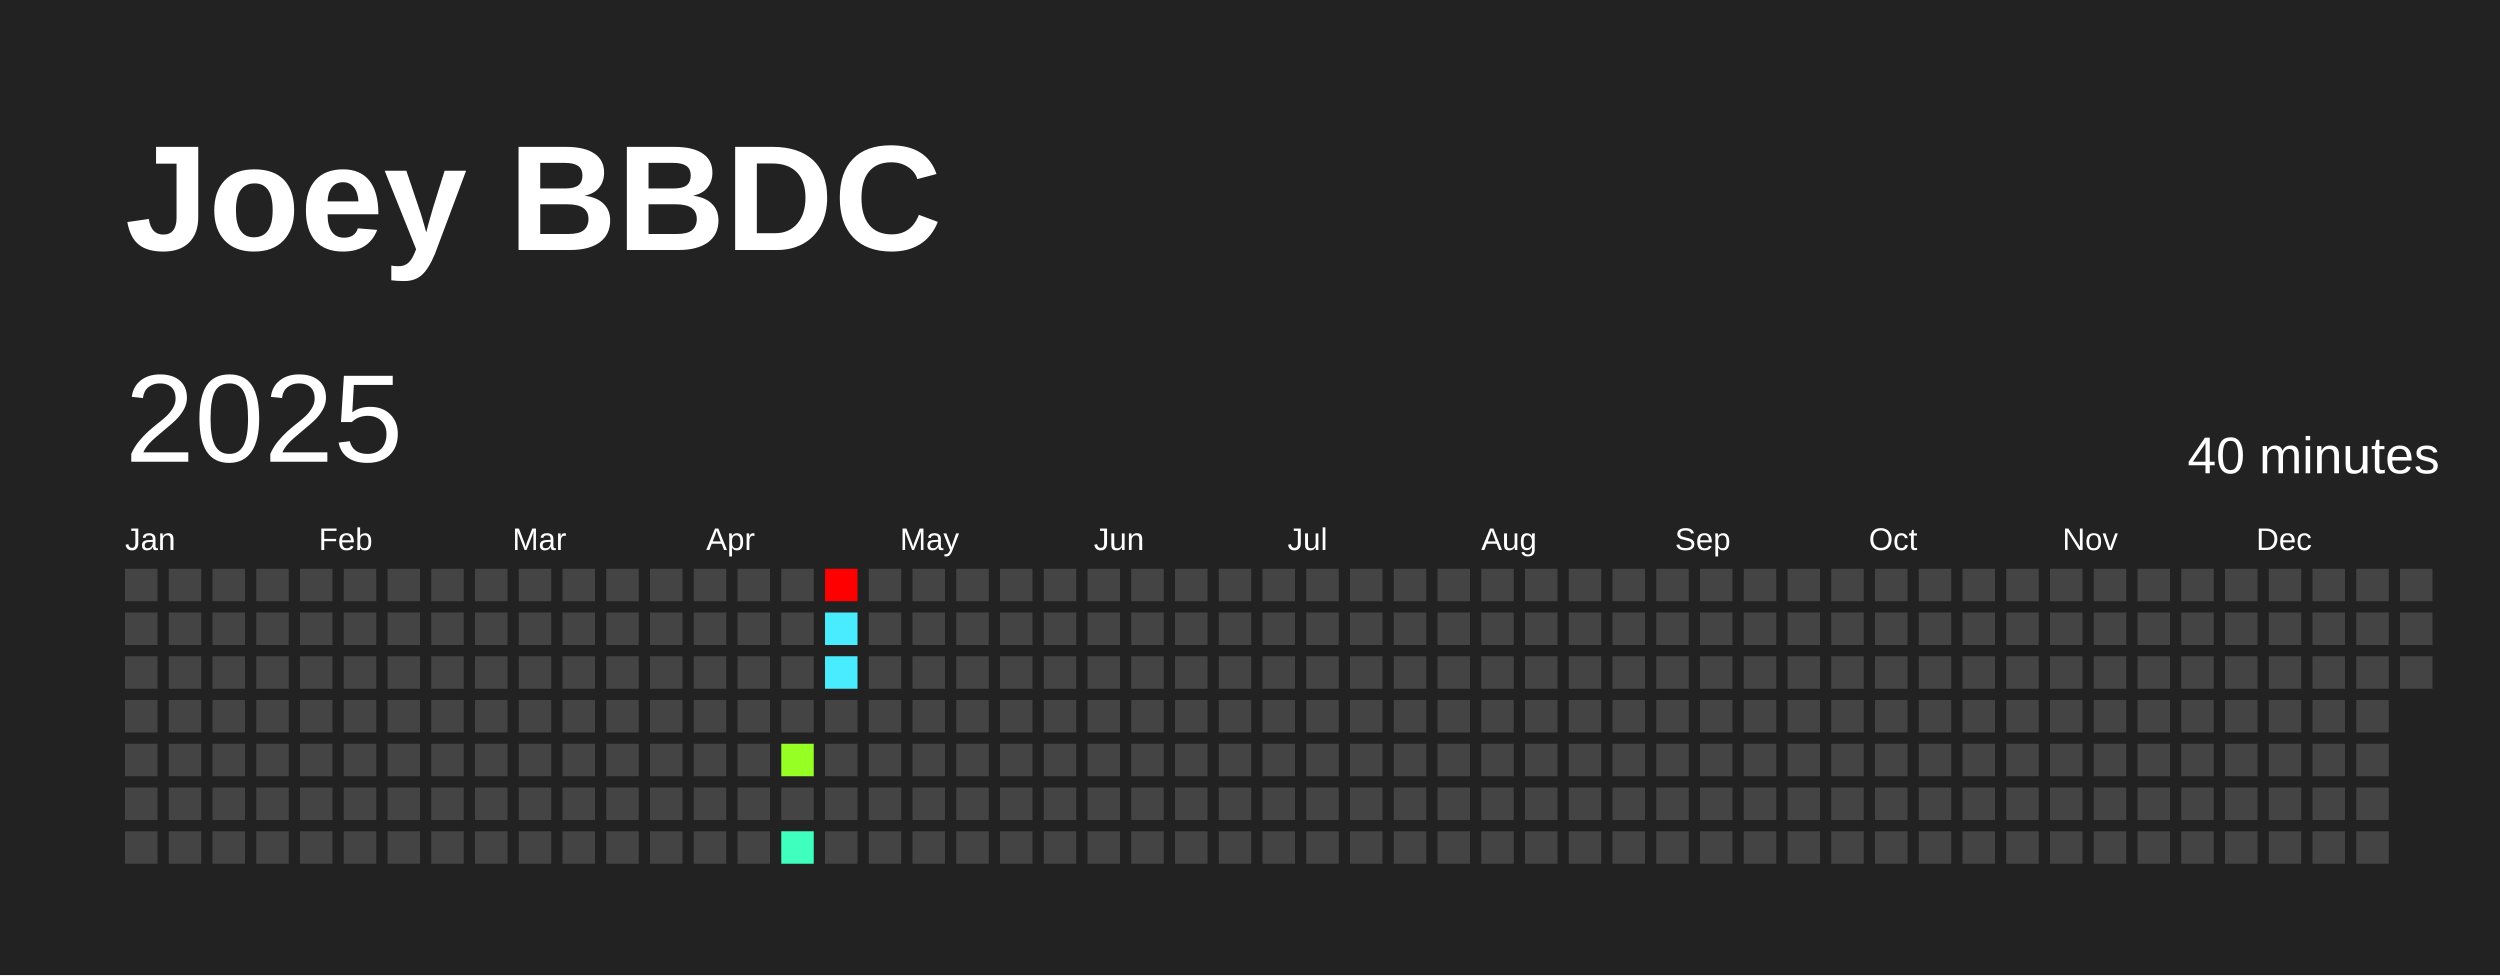
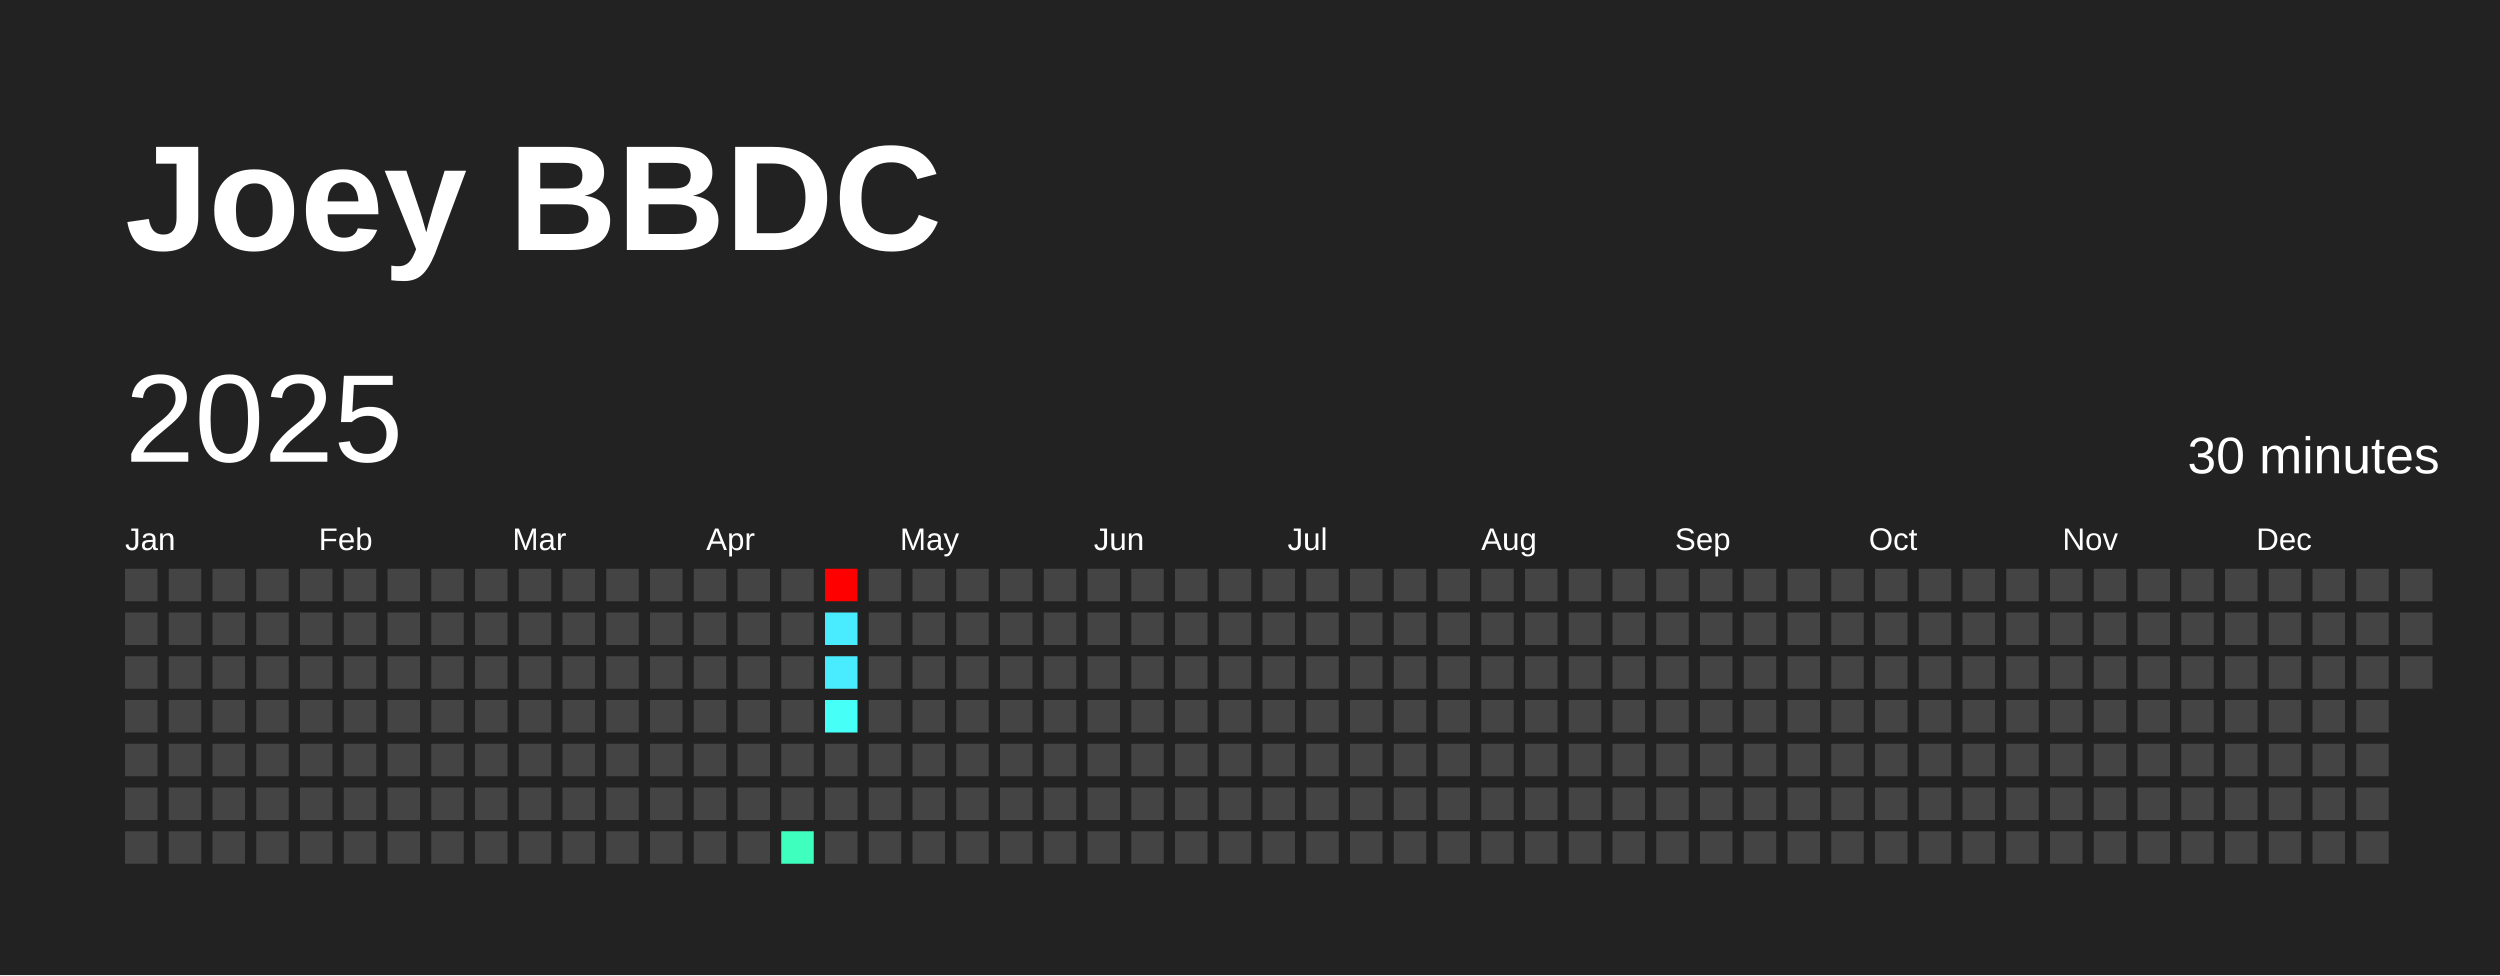
<svg xmlns="http://www.w3.org/2000/svg" baseProfile="full" height="78mm" version="1.1" viewBox="0,0,200,78" width="200mm">
  <defs />
  <rect fill="#222222" height="78" width="200" x="0" y="0" />
  <text fill="#FFFFFF" style="font-size:12px; font-family:Arial; font-weight:bold;" x="10" y="20">Joey BBDC</text>
  <text dominant-baseline="hanging" fill="#FFFFFF" style="font-size:10.0px; font-family:Arial;" x="10" y="30">2025</text>
-   <text dominant-baseline="hanging" fill="#FFFFFF" style="font-size:4.125px; font-family:Arial;" x="175" y="35">40 minutes</text>
+   <text dominant-baseline="hanging" fill="#FFFFFF" style="font-size:4.125px; font-family:Arial;" x="175" y="35">30 minutes</text>
  <text fill="#FFFFFF" style="font-size:2.5px; font-family:Arial" x="10.0" y="44">Jan</text>
  <text fill="#FFFFFF" style="font-size:2.5px; font-family:Arial" x="25.5" y="44">Feb</text>
  <text fill="#FFFFFF" style="font-size:2.5px; font-family:Arial" x="41.0" y="44">Mar</text>
  <text fill="#FFFFFF" style="font-size:2.5px; font-family:Arial" x="56.5" y="44">Apr</text>
  <text fill="#FFFFFF" style="font-size:2.5px; font-family:Arial" x="72.0" y="44">May</text>
  <text fill="#FFFFFF" style="font-size:2.5px; font-family:Arial" x="87.5" y="44">Jun</text>
  <text fill="#FFFFFF" style="font-size:2.5px; font-family:Arial" x="103.0" y="44">Jul</text>
  <text fill="#FFFFFF" style="font-size:2.5px; font-family:Arial" x="118.5" y="44">Aug</text>
  <text fill="#FFFFFF" style="font-size:2.5px; font-family:Arial" x="134.0" y="44">Sep</text>
  <text fill="#FFFFFF" style="font-size:2.5px; font-family:Arial" x="149.5" y="44">Oct</text>
  <text fill="#FFFFFF" style="font-size:2.5px; font-family:Arial" x="165.0" y="44">Nov</text>
  <text fill="#FFFFFF" style="font-size:2.5px; font-family:Arial" x="180.5" y="44">Dec</text>
  <rect fill="#444444" height="2.6" width="2.6" x="10.0" y="45.5" />
  <rect fill="#444444" height="2.6" width="2.6" x="10.0" y="49.0" />
  <rect fill="#444444" height="2.6" width="2.6" x="10.0" y="52.5" />
  <rect fill="#444444" height="2.6" width="2.6" x="10.0" y="56.0" />
  <rect fill="#444444" height="2.6" width="2.6" x="10.0" y="59.5" />
  <rect fill="#444444" height="2.6" width="2.6" x="10.0" y="63.0" />
  <rect fill="#444444" height="2.6" width="2.6" x="10.0" y="66.5" />
  <rect fill="#444444" height="2.6" width="2.6" x="13.5" y="45.5" />
  <rect fill="#444444" height="2.6" width="2.6" x="13.5" y="49.0" />
  <rect fill="#444444" height="2.6" width="2.6" x="13.5" y="52.5" />
  <rect fill="#444444" height="2.6" width="2.6" x="13.5" y="56.0" />
  <rect fill="#444444" height="2.6" width="2.6" x="13.5" y="59.5" />
  <rect fill="#444444" height="2.6" width="2.6" x="13.5" y="63.0" />
  <rect fill="#444444" height="2.6" width="2.6" x="13.5" y="66.5" />
  <rect fill="#444444" height="2.6" width="2.6" x="17.0" y="45.5" />
  <rect fill="#444444" height="2.6" width="2.6" x="17.0" y="49.0" />
  <rect fill="#444444" height="2.6" width="2.6" x="17.0" y="52.5" />
  <rect fill="#444444" height="2.6" width="2.6" x="17.0" y="56.0" />
  <rect fill="#444444" height="2.6" width="2.6" x="17.0" y="59.5" />
  <rect fill="#444444" height="2.6" width="2.6" x="17.0" y="63.0" />
  <rect fill="#444444" height="2.6" width="2.6" x="17.0" y="66.5" />
  <rect fill="#444444" height="2.6" width="2.6" x="20.5" y="45.5" />
  <rect fill="#444444" height="2.6" width="2.6" x="20.5" y="49.0" />
  <rect fill="#444444" height="2.6" width="2.6" x="20.5" y="52.5" />
  <rect fill="#444444" height="2.6" width="2.6" x="20.5" y="56.0" />
  <rect fill="#444444" height="2.6" width="2.6" x="20.5" y="59.5" />
  <rect fill="#444444" height="2.6" width="2.6" x="20.5" y="63.0" />
  <rect fill="#444444" height="2.6" width="2.6" x="20.5" y="66.5" />
  <rect fill="#444444" height="2.6" width="2.6" x="24.0" y="45.5" />
  <rect fill="#444444" height="2.6" width="2.6" x="24.0" y="49.0" />
  <rect fill="#444444" height="2.6" width="2.6" x="24.0" y="52.5" />
  <rect fill="#444444" height="2.6" width="2.6" x="24.0" y="56.0" />
  <rect fill="#444444" height="2.6" width="2.6" x="24.0" y="59.5" />
  <rect fill="#444444" height="2.6" width="2.6" x="24.0" y="63.0" />
  <rect fill="#444444" height="2.6" width="2.6" x="24.0" y="66.5" />
  <rect fill="#444444" height="2.6" width="2.6" x="27.5" y="45.5" />
  <rect fill="#444444" height="2.6" width="2.6" x="27.5" y="49.0" />
  <rect fill="#444444" height="2.6" width="2.6" x="27.5" y="52.5" />
  <rect fill="#444444" height="2.6" width="2.6" x="27.5" y="56.0" />
  <rect fill="#444444" height="2.6" width="2.6" x="27.5" y="59.5" />
  <rect fill="#444444" height="2.6" width="2.6" x="27.5" y="63.0" />
  <rect fill="#444444" height="2.6" width="2.6" x="27.5" y="66.5" />
  <rect fill="#444444" height="2.6" width="2.6" x="31.0" y="45.5" />
  <rect fill="#444444" height="2.6" width="2.6" x="31.0" y="49.0" />
  <rect fill="#444444" height="2.6" width="2.6" x="31.0" y="52.5" />
  <rect fill="#444444" height="2.6" width="2.6" x="31.0" y="56.0" />
  <rect fill="#444444" height="2.6" width="2.6" x="31.0" y="59.5" />
  <rect fill="#444444" height="2.6" width="2.6" x="31.0" y="63.0" />
  <rect fill="#444444" height="2.6" width="2.6" x="31.0" y="66.5" />
  <rect fill="#444444" height="2.6" width="2.6" x="34.5" y="45.5" />
  <rect fill="#444444" height="2.6" width="2.6" x="34.5" y="49.0" />
  <rect fill="#444444" height="2.6" width="2.6" x="34.5" y="52.5" />
  <rect fill="#444444" height="2.6" width="2.6" x="34.5" y="56.0" />
  <rect fill="#444444" height="2.6" width="2.6" x="34.5" y="59.5" />
  <rect fill="#444444" height="2.6" width="2.6" x="34.5" y="63.0" />
  <rect fill="#444444" height="2.6" width="2.6" x="34.5" y="66.5" />
  <rect fill="#444444" height="2.6" width="2.6" x="38.0" y="45.5" />
  <rect fill="#444444" height="2.6" width="2.6" x="38.0" y="49.0" />
  <rect fill="#444444" height="2.6" width="2.6" x="38.0" y="52.5" />
  <rect fill="#444444" height="2.6" width="2.6" x="38.0" y="56.0" />
  <rect fill="#444444" height="2.6" width="2.6" x="38.0" y="59.5" />
  <rect fill="#444444" height="2.6" width="2.6" x="38.0" y="63.0" />
  <rect fill="#444444" height="2.6" width="2.6" x="38.0" y="66.5" />
  <rect fill="#444444" height="2.6" width="2.6" x="41.5" y="45.5" />
  <rect fill="#444444" height="2.6" width="2.6" x="41.5" y="49.0" />
  <rect fill="#444444" height="2.6" width="2.6" x="41.5" y="52.5" />
  <rect fill="#444444" height="2.6" width="2.6" x="41.5" y="56.0" />
  <rect fill="#444444" height="2.6" width="2.6" x="41.5" y="59.5" />
  <rect fill="#444444" height="2.6" width="2.6" x="41.5" y="63.0" />
  <rect fill="#444444" height="2.6" width="2.6" x="41.5" y="66.5" />
  <rect fill="#444444" height="2.6" width="2.6" x="45.0" y="45.5" />
  <rect fill="#444444" height="2.6" width="2.6" x="45.0" y="49.0" />
  <rect fill="#444444" height="2.6" width="2.6" x="45.0" y="52.5" />
  <rect fill="#444444" height="2.6" width="2.6" x="45.0" y="56.0" />
  <rect fill="#444444" height="2.6" width="2.6" x="45.0" y="59.5" />
  <rect fill="#444444" height="2.6" width="2.6" x="45.0" y="63.0" />
  <rect fill="#444444" height="2.6" width="2.6" x="45.0" y="66.5" />
  <rect fill="#444444" height="2.6" width="2.6" x="48.5" y="45.5" />
  <rect fill="#444444" height="2.6" width="2.6" x="48.5" y="49.0" />
  <rect fill="#444444" height="2.6" width="2.6" x="48.5" y="52.5" />
  <rect fill="#444444" height="2.6" width="2.6" x="48.5" y="56.0" />
  <rect fill="#444444" height="2.6" width="2.6" x="48.5" y="59.5" />
  <rect fill="#444444" height="2.6" width="2.6" x="48.5" y="63.0" />
  <rect fill="#444444" height="2.6" width="2.6" x="48.5" y="66.5" />
  <rect fill="#444444" height="2.6" width="2.6" x="52.0" y="45.5" />
  <rect fill="#444444" height="2.6" width="2.6" x="52.0" y="49.0" />
  <rect fill="#444444" height="2.6" width="2.6" x="52.0" y="52.5" />
  <rect fill="#444444" height="2.6" width="2.6" x="52.0" y="56.0" />
  <rect fill="#444444" height="2.6" width="2.6" x="52.0" y="59.5" />
  <rect fill="#444444" height="2.6" width="2.6" x="52.0" y="63.0" />
  <rect fill="#444444" height="2.6" width="2.6" x="52.0" y="66.5" />
  <rect fill="#444444" height="2.6" width="2.6" x="55.5" y="45.5" />
  <rect fill="#444444" height="2.6" width="2.6" x="55.5" y="49.0" />
  <rect fill="#444444" height="2.6" width="2.6" x="55.5" y="52.5" />
  <rect fill="#444444" height="2.6" width="2.6" x="55.5" y="56.0" />
  <rect fill="#444444" height="2.6" width="2.6" x="55.5" y="59.5" />
  <rect fill="#444444" height="2.6" width="2.6" x="55.5" y="63.0" />
  <rect fill="#444444" height="2.6" width="2.6" x="55.5" y="66.5" />
  <rect fill="#444444" height="2.6" width="2.6" x="59.0" y="45.5" />
  <rect fill="#444444" height="2.6" width="2.6" x="59.0" y="49.0" />
  <rect fill="#444444" height="2.6" width="2.6" x="59.0" y="52.5" />
  <rect fill="#444444" height="2.6" width="2.6" x="59.0" y="56.0" />
  <rect fill="#444444" height="2.6" width="2.6" x="59.0" y="59.5" />
  <rect fill="#444444" height="2.6" width="2.6" x="59.0" y="63.0" />
  <rect fill="#444444" height="2.6" width="2.6" x="59.0" y="66.5" />
  <rect fill="#444444" height="2.6" width="2.6" x="62.5" y="45.5" />
  <rect fill="#444444" height="2.6" width="2.6" x="62.5" y="49.0" />
  <rect fill="#444444" height="2.6" width="2.6" x="62.5" y="52.5" />
  <rect fill="#444444" height="2.6" width="2.6" x="62.5" y="56.0" />
-   <rect fill="#96ff23" height="2.6" width="2.6" x="62.5" y="59.5" />
+   <rect fill="#444444" height="2.6" width="2.6" x="62.5" y="59.5" />
  <rect fill="#444444" height="2.6" width="2.6" x="62.5" y="63.0" />
  <rect fill="#3fffbe" height="2.6" width="2.6" x="62.5" y="66.5" />
  <rect fill="red" height="2.6" width="2.6" x="66.0" y="45.5" />
  <rect fill="#49ecff" height="2.6" width="2.6" x="66.0" y="49.0" />
  <rect fill="#49ecff" height="2.6" width="2.6" x="66.0" y="52.5" />
-   <rect fill="#444444" height="2.6" width="2.6" x="66.0" y="56.0" />
+   <rect fill="#46fff7" height="2.6" width="2.6" x="66.0" y="56.0" />
  <rect fill="#444444" height="2.6" width="2.6" x="66.0" y="59.5" />
  <rect fill="#444444" height="2.6" width="2.6" x="66.0" y="63.0" />
  <rect fill="#444444" height="2.6" width="2.6" x="66.0" y="66.5" />
  <rect fill="#444444" height="2.6" width="2.6" x="69.5" y="45.5" />
  <rect fill="#444444" height="2.6" width="2.6" x="69.5" y="49.0" />
  <rect fill="#444444" height="2.6" width="2.6" x="69.5" y="52.5" />
  <rect fill="#444444" height="2.6" width="2.6" x="69.5" y="56.0" />
  <rect fill="#444444" height="2.6" width="2.6" x="69.5" y="59.5" />
  <rect fill="#444444" height="2.6" width="2.6" x="69.5" y="63.0" />
  <rect fill="#444444" height="2.6" width="2.6" x="69.5" y="66.5" />
  <rect fill="#444444" height="2.6" width="2.6" x="73.0" y="45.5" />
  <rect fill="#444444" height="2.6" width="2.6" x="73.0" y="49.0" />
  <rect fill="#444444" height="2.6" width="2.6" x="73.0" y="52.5" />
  <rect fill="#444444" height="2.6" width="2.6" x="73.0" y="56.0" />
  <rect fill="#444444" height="2.6" width="2.6" x="73.0" y="59.5" />
  <rect fill="#444444" height="2.6" width="2.6" x="73.0" y="63.0" />
  <rect fill="#444444" height="2.6" width="2.6" x="73.0" y="66.5" />
  <rect fill="#444444" height="2.6" width="2.6" x="76.5" y="45.5" />
  <rect fill="#444444" height="2.6" width="2.6" x="76.5" y="49.0" />
  <rect fill="#444444" height="2.6" width="2.6" x="76.5" y="52.5" />
  <rect fill="#444444" height="2.6" width="2.6" x="76.5" y="56.0" />
  <rect fill="#444444" height="2.6" width="2.6" x="76.5" y="59.5" />
  <rect fill="#444444" height="2.6" width="2.6" x="76.5" y="63.0" />
  <rect fill="#444444" height="2.6" width="2.6" x="76.5" y="66.5" />
  <rect fill="#444444" height="2.6" width="2.6" x="80.0" y="45.5" />
  <rect fill="#444444" height="2.6" width="2.6" x="80.0" y="49.0" />
  <rect fill="#444444" height="2.6" width="2.6" x="80.0" y="52.5" />
  <rect fill="#444444" height="2.6" width="2.6" x="80.0" y="56.0" />
  <rect fill="#444444" height="2.6" width="2.6" x="80.0" y="59.5" />
  <rect fill="#444444" height="2.6" width="2.6" x="80.0" y="63.0" />
  <rect fill="#444444" height="2.6" width="2.6" x="80.0" y="66.5" />
  <rect fill="#444444" height="2.6" width="2.6" x="83.5" y="45.5" />
  <rect fill="#444444" height="2.6" width="2.6" x="83.5" y="49.0" />
  <rect fill="#444444" height="2.6" width="2.6" x="83.5" y="52.5" />
  <rect fill="#444444" height="2.6" width="2.6" x="83.5" y="56.0" />
  <rect fill="#444444" height="2.6" width="2.6" x="83.5" y="59.5" />
  <rect fill="#444444" height="2.6" width="2.6" x="83.5" y="63.0" />
  <rect fill="#444444" height="2.6" width="2.6" x="83.5" y="66.5" />
  <rect fill="#444444" height="2.6" width="2.6" x="87.0" y="45.5" />
  <rect fill="#444444" height="2.6" width="2.6" x="87.0" y="49.0" />
  <rect fill="#444444" height="2.6" width="2.6" x="87.0" y="52.5" />
  <rect fill="#444444" height="2.6" width="2.6" x="87.0" y="56.0" />
  <rect fill="#444444" height="2.6" width="2.6" x="87.0" y="59.5" />
  <rect fill="#444444" height="2.6" width="2.6" x="87.0" y="63.0" />
  <rect fill="#444444" height="2.6" width="2.6" x="87.0" y="66.5" />
  <rect fill="#444444" height="2.6" width="2.6" x="90.5" y="45.5" />
  <rect fill="#444444" height="2.6" width="2.6" x="90.5" y="49.0" />
  <rect fill="#444444" height="2.6" width="2.6" x="90.5" y="52.5" />
  <rect fill="#444444" height="2.6" width="2.6" x="90.5" y="56.0" />
  <rect fill="#444444" height="2.6" width="2.6" x="90.5" y="59.5" />
  <rect fill="#444444" height="2.6" width="2.6" x="90.5" y="63.0" />
  <rect fill="#444444" height="2.6" width="2.6" x="90.5" y="66.5" />
  <rect fill="#444444" height="2.6" width="2.6" x="94.0" y="45.5" />
  <rect fill="#444444" height="2.6" width="2.6" x="94.0" y="49.0" />
  <rect fill="#444444" height="2.6" width="2.6" x="94.0" y="52.5" />
  <rect fill="#444444" height="2.6" width="2.6" x="94.0" y="56.0" />
  <rect fill="#444444" height="2.6" width="2.6" x="94.0" y="59.5" />
  <rect fill="#444444" height="2.6" width="2.6" x="94.0" y="63.0" />
  <rect fill="#444444" height="2.6" width="2.6" x="94.0" y="66.5" />
  <rect fill="#444444" height="2.6" width="2.6" x="97.5" y="45.5" />
  <rect fill="#444444" height="2.6" width="2.6" x="97.5" y="49.0" />
  <rect fill="#444444" height="2.6" width="2.6" x="97.5" y="52.5" />
  <rect fill="#444444" height="2.6" width="2.6" x="97.5" y="56.0" />
  <rect fill="#444444" height="2.6" width="2.6" x="97.5" y="59.5" />
  <rect fill="#444444" height="2.6" width="2.6" x="97.5" y="63.0" />
  <rect fill="#444444" height="2.6" width="2.6" x="97.5" y="66.5" />
  <rect fill="#444444" height="2.6" width="2.6" x="101.0" y="45.5" />
  <rect fill="#444444" height="2.6" width="2.6" x="101.0" y="49.0" />
  <rect fill="#444444" height="2.6" width="2.6" x="101.0" y="52.5" />
  <rect fill="#444444" height="2.6" width="2.6" x="101.0" y="56.0" />
  <rect fill="#444444" height="2.6" width="2.6" x="101.0" y="59.5" />
  <rect fill="#444444" height="2.6" width="2.6" x="101.0" y="63.0" />
  <rect fill="#444444" height="2.6" width="2.6" x="101.0" y="66.5" />
  <rect fill="#444444" height="2.6" width="2.6" x="104.5" y="45.5" />
  <rect fill="#444444" height="2.6" width="2.6" x="104.5" y="49.0" />
  <rect fill="#444444" height="2.6" width="2.6" x="104.5" y="52.5" />
  <rect fill="#444444" height="2.6" width="2.6" x="104.5" y="56.0" />
  <rect fill="#444444" height="2.6" width="2.6" x="104.5" y="59.5" />
  <rect fill="#444444" height="2.6" width="2.6" x="104.5" y="63.0" />
  <rect fill="#444444" height="2.6" width="2.6" x="104.5" y="66.5" />
  <rect fill="#444444" height="2.6" width="2.6" x="108.0" y="45.5" />
  <rect fill="#444444" height="2.6" width="2.6" x="108.0" y="49.0" />
  <rect fill="#444444" height="2.6" width="2.6" x="108.0" y="52.5" />
  <rect fill="#444444" height="2.6" width="2.6" x="108.0" y="56.0" />
  <rect fill="#444444" height="2.6" width="2.6" x="108.0" y="59.5" />
  <rect fill="#444444" height="2.6" width="2.6" x="108.0" y="63.0" />
  <rect fill="#444444" height="2.6" width="2.6" x="108.0" y="66.5" />
  <rect fill="#444444" height="2.6" width="2.6" x="111.5" y="45.5" />
  <rect fill="#444444" height="2.6" width="2.6" x="111.5" y="49.0" />
  <rect fill="#444444" height="2.6" width="2.6" x="111.5" y="52.5" />
  <rect fill="#444444" height="2.6" width="2.6" x="111.5" y="56.0" />
  <rect fill="#444444" height="2.6" width="2.6" x="111.5" y="59.5" />
  <rect fill="#444444" height="2.6" width="2.6" x="111.5" y="63.0" />
  <rect fill="#444444" height="2.6" width="2.6" x="111.5" y="66.5" />
  <rect fill="#444444" height="2.6" width="2.6" x="115.0" y="45.5" />
  <rect fill="#444444" height="2.6" width="2.6" x="115.0" y="49.0" />
  <rect fill="#444444" height="2.6" width="2.6" x="115.0" y="52.5" />
  <rect fill="#444444" height="2.6" width="2.6" x="115.0" y="56.0" />
  <rect fill="#444444" height="2.6" width="2.6" x="115.0" y="59.5" />
  <rect fill="#444444" height="2.6" width="2.6" x="115.0" y="63.0" />
  <rect fill="#444444" height="2.6" width="2.6" x="115.0" y="66.5" />
  <rect fill="#444444" height="2.6" width="2.6" x="118.5" y="45.5" />
  <rect fill="#444444" height="2.6" width="2.6" x="118.5" y="49.0" />
  <rect fill="#444444" height="2.6" width="2.6" x="118.5" y="52.5" />
  <rect fill="#444444" height="2.6" width="2.6" x="118.5" y="56.0" />
  <rect fill="#444444" height="2.6" width="2.6" x="118.5" y="59.5" />
  <rect fill="#444444" height="2.6" width="2.6" x="118.5" y="63.0" />
  <rect fill="#444444" height="2.6" width="2.6" x="118.5" y="66.5" />
  <rect fill="#444444" height="2.6" width="2.6" x="122.0" y="45.5" />
  <rect fill="#444444" height="2.6" width="2.6" x="122.0" y="49.0" />
  <rect fill="#444444" height="2.6" width="2.6" x="122.0" y="52.5" />
  <rect fill="#444444" height="2.6" width="2.6" x="122.0" y="56.0" />
  <rect fill="#444444" height="2.6" width="2.6" x="122.0" y="59.5" />
  <rect fill="#444444" height="2.6" width="2.6" x="122.0" y="63.0" />
  <rect fill="#444444" height="2.6" width="2.6" x="122.0" y="66.5" />
  <rect fill="#444444" height="2.6" width="2.6" x="125.5" y="45.5" />
  <rect fill="#444444" height="2.6" width="2.6" x="125.5" y="49.0" />
  <rect fill="#444444" height="2.6" width="2.6" x="125.5" y="52.5" />
  <rect fill="#444444" height="2.6" width="2.6" x="125.5" y="56.0" />
  <rect fill="#444444" height="2.6" width="2.6" x="125.5" y="59.5" />
  <rect fill="#444444" height="2.6" width="2.6" x="125.5" y="63.0" />
  <rect fill="#444444" height="2.6" width="2.6" x="125.5" y="66.5" />
  <rect fill="#444444" height="2.6" width="2.6" x="129.0" y="45.5" />
  <rect fill="#444444" height="2.6" width="2.6" x="129.0" y="49.0" />
  <rect fill="#444444" height="2.6" width="2.6" x="129.0" y="52.5" />
  <rect fill="#444444" height="2.6" width="2.6" x="129.0" y="56.0" />
  <rect fill="#444444" height="2.6" width="2.6" x="129.0" y="59.5" />
  <rect fill="#444444" height="2.6" width="2.6" x="129.0" y="63.0" />
  <rect fill="#444444" height="2.6" width="2.6" x="129.0" y="66.5" />
  <rect fill="#444444" height="2.6" width="2.6" x="132.5" y="45.5" />
  <rect fill="#444444" height="2.6" width="2.6" x="132.5" y="49.0" />
  <rect fill="#444444" height="2.6" width="2.6" x="132.5" y="52.5" />
  <rect fill="#444444" height="2.6" width="2.6" x="132.5" y="56.0" />
  <rect fill="#444444" height="2.6" width="2.6" x="132.5" y="59.5" />
  <rect fill="#444444" height="2.6" width="2.6" x="132.5" y="63.0" />
  <rect fill="#444444" height="2.6" width="2.6" x="132.5" y="66.5" />
  <rect fill="#444444" height="2.6" width="2.6" x="136.0" y="45.5" />
  <rect fill="#444444" height="2.6" width="2.6" x="136.0" y="49.0" />
  <rect fill="#444444" height="2.6" width="2.6" x="136.0" y="52.5" />
  <rect fill="#444444" height="2.6" width="2.6" x="136.0" y="56.0" />
  <rect fill="#444444" height="2.6" width="2.6" x="136.0" y="59.5" />
  <rect fill="#444444" height="2.6" width="2.6" x="136.0" y="63.0" />
  <rect fill="#444444" height="2.6" width="2.6" x="136.0" y="66.5" />
  <rect fill="#444444" height="2.6" width="2.6" x="139.5" y="45.5" />
  <rect fill="#444444" height="2.6" width="2.6" x="139.5" y="49.0" />
  <rect fill="#444444" height="2.6" width="2.6" x="139.5" y="52.5" />
  <rect fill="#444444" height="2.6" width="2.6" x="139.5" y="56.0" />
  <rect fill="#444444" height="2.6" width="2.6" x="139.5" y="59.5" />
  <rect fill="#444444" height="2.6" width="2.6" x="139.5" y="63.0" />
  <rect fill="#444444" height="2.6" width="2.6" x="139.5" y="66.5" />
  <rect fill="#444444" height="2.6" width="2.6" x="143.0" y="45.5" />
  <rect fill="#444444" height="2.6" width="2.6" x="143.0" y="49.0" />
  <rect fill="#444444" height="2.6" width="2.6" x="143.0" y="52.5" />
  <rect fill="#444444" height="2.6" width="2.6" x="143.0" y="56.0" />
  <rect fill="#444444" height="2.6" width="2.6" x="143.0" y="59.5" />
  <rect fill="#444444" height="2.6" width="2.6" x="143.0" y="63.0" />
  <rect fill="#444444" height="2.6" width="2.6" x="143.0" y="66.5" />
  <rect fill="#444444" height="2.6" width="2.6" x="146.5" y="45.5" />
  <rect fill="#444444" height="2.6" width="2.6" x="146.5" y="49.0" />
  <rect fill="#444444" height="2.6" width="2.6" x="146.5" y="52.5" />
  <rect fill="#444444" height="2.6" width="2.6" x="146.5" y="56.0" />
  <rect fill="#444444" height="2.6" width="2.6" x="146.5" y="59.5" />
  <rect fill="#444444" height="2.6" width="2.6" x="146.5" y="63.0" />
  <rect fill="#444444" height="2.6" width="2.6" x="146.5" y="66.5" />
  <rect fill="#444444" height="2.6" width="2.6" x="150.0" y="45.5" />
  <rect fill="#444444" height="2.6" width="2.6" x="150.0" y="49.0" />
  <rect fill="#444444" height="2.6" width="2.6" x="150.0" y="52.5" />
  <rect fill="#444444" height="2.6" width="2.6" x="150.0" y="56.0" />
  <rect fill="#444444" height="2.6" width="2.6" x="150.0" y="59.5" />
  <rect fill="#444444" height="2.6" width="2.6" x="150.0" y="63.0" />
  <rect fill="#444444" height="2.6" width="2.6" x="150.0" y="66.5" />
  <rect fill="#444444" height="2.6" width="2.6" x="153.5" y="45.5" />
  <rect fill="#444444" height="2.6" width="2.6" x="153.5" y="49.0" />
  <rect fill="#444444" height="2.6" width="2.6" x="153.5" y="52.5" />
  <rect fill="#444444" height="2.6" width="2.6" x="153.5" y="56.0" />
  <rect fill="#444444" height="2.6" width="2.6" x="153.5" y="59.5" />
  <rect fill="#444444" height="2.6" width="2.6" x="153.5" y="63.0" />
  <rect fill="#444444" height="2.6" width="2.6" x="153.5" y="66.5" />
  <rect fill="#444444" height="2.6" width="2.6" x="157.0" y="45.5" />
  <rect fill="#444444" height="2.6" width="2.6" x="157.0" y="49.0" />
  <rect fill="#444444" height="2.6" width="2.6" x="157.0" y="52.5" />
  <rect fill="#444444" height="2.6" width="2.6" x="157.0" y="56.0" />
  <rect fill="#444444" height="2.6" width="2.6" x="157.0" y="59.5" />
  <rect fill="#444444" height="2.6" width="2.6" x="157.0" y="63.0" />
  <rect fill="#444444" height="2.6" width="2.6" x="157.0" y="66.5" />
  <rect fill="#444444" height="2.6" width="2.6" x="160.5" y="45.5" />
  <rect fill="#444444" height="2.6" width="2.6" x="160.5" y="49.0" />
  <rect fill="#444444" height="2.6" width="2.6" x="160.5" y="52.5" />
  <rect fill="#444444" height="2.6" width="2.6" x="160.5" y="56.0" />
  <rect fill="#444444" height="2.6" width="2.6" x="160.5" y="59.5" />
  <rect fill="#444444" height="2.6" width="2.6" x="160.5" y="63.0" />
  <rect fill="#444444" height="2.6" width="2.6" x="160.5" y="66.5" />
  <rect fill="#444444" height="2.6" width="2.6" x="164.0" y="45.5" />
  <rect fill="#444444" height="2.6" width="2.6" x="164.0" y="49.0" />
  <rect fill="#444444" height="2.6" width="2.6" x="164.0" y="52.5" />
  <rect fill="#444444" height="2.6" width="2.6" x="164.0" y="56.0" />
  <rect fill="#444444" height="2.6" width="2.6" x="164.0" y="59.5" />
  <rect fill="#444444" height="2.6" width="2.6" x="164.0" y="63.0" />
  <rect fill="#444444" height="2.6" width="2.6" x="164.0" y="66.5" />
  <rect fill="#444444" height="2.6" width="2.6" x="167.5" y="45.5" />
  <rect fill="#444444" height="2.6" width="2.6" x="167.5" y="49.0" />
  <rect fill="#444444" height="2.6" width="2.6" x="167.5" y="52.5" />
  <rect fill="#444444" height="2.6" width="2.6" x="167.5" y="56.0" />
  <rect fill="#444444" height="2.6" width="2.6" x="167.5" y="59.5" />
  <rect fill="#444444" height="2.6" width="2.6" x="167.5" y="63.0" />
  <rect fill="#444444" height="2.6" width="2.6" x="167.5" y="66.5" />
  <rect fill="#444444" height="2.6" width="2.6" x="171.0" y="45.5" />
  <rect fill="#444444" height="2.6" width="2.6" x="171.0" y="49.0" />
  <rect fill="#444444" height="2.6" width="2.6" x="171.0" y="52.5" />
  <rect fill="#444444" height="2.6" width="2.6" x="171.0" y="56.0" />
  <rect fill="#444444" height="2.6" width="2.6" x="171.0" y="59.5" />
  <rect fill="#444444" height="2.6" width="2.6" x="171.0" y="63.0" />
  <rect fill="#444444" height="2.6" width="2.6" x="171.0" y="66.5" />
  <rect fill="#444444" height="2.6" width="2.6" x="174.5" y="45.5" />
  <rect fill="#444444" height="2.6" width="2.6" x="174.5" y="49.0" />
  <rect fill="#444444" height="2.6" width="2.6" x="174.5" y="52.5" />
  <rect fill="#444444" height="2.6" width="2.6" x="174.5" y="56.0" />
  <rect fill="#444444" height="2.6" width="2.6" x="174.5" y="59.5" />
  <rect fill="#444444" height="2.6" width="2.6" x="174.5" y="63.0" />
  <rect fill="#444444" height="2.6" width="2.6" x="174.5" y="66.5" />
  <rect fill="#444444" height="2.6" width="2.6" x="178.0" y="45.5" />
  <rect fill="#444444" height="2.6" width="2.6" x="178.0" y="49.0" />
  <rect fill="#444444" height="2.6" width="2.6" x="178.0" y="52.5" />
  <rect fill="#444444" height="2.6" width="2.6" x="178.0" y="56.0" />
  <rect fill="#444444" height="2.6" width="2.6" x="178.0" y="59.5" />
  <rect fill="#444444" height="2.6" width="2.6" x="178.0" y="63.0" />
  <rect fill="#444444" height="2.6" width="2.6" x="178.0" y="66.5" />
  <rect fill="#444444" height="2.6" width="2.6" x="181.5" y="45.5" />
  <rect fill="#444444" height="2.6" width="2.6" x="181.5" y="49.0" />
  <rect fill="#444444" height="2.6" width="2.6" x="181.5" y="52.5" />
  <rect fill="#444444" height="2.6" width="2.6" x="181.5" y="56.0" />
  <rect fill="#444444" height="2.6" width="2.6" x="181.5" y="59.5" />
  <rect fill="#444444" height="2.6" width="2.6" x="181.5" y="63.0" />
  <rect fill="#444444" height="2.6" width="2.6" x="181.5" y="66.5" />
  <rect fill="#444444" height="2.6" width="2.6" x="185.0" y="45.5" />
  <rect fill="#444444" height="2.6" width="2.6" x="185.0" y="49.0" />
  <rect fill="#444444" height="2.6" width="2.6" x="185.0" y="52.5" />
  <rect fill="#444444" height="2.6" width="2.6" x="185.0" y="56.0" />
  <rect fill="#444444" height="2.6" width="2.6" x="185.0" y="59.5" />
  <rect fill="#444444" height="2.6" width="2.6" x="185.0" y="63.0" />
  <rect fill="#444444" height="2.6" width="2.6" x="185.0" y="66.5" />
  <rect fill="#444444" height="2.6" width="2.6" x="188.5" y="45.5" />
  <rect fill="#444444" height="2.6" width="2.6" x="188.5" y="49.0" />
  <rect fill="#444444" height="2.6" width="2.6" x="188.5" y="52.5" />
  <rect fill="#444444" height="2.6" width="2.6" x="188.5" y="56.0" />
  <rect fill="#444444" height="2.6" width="2.6" x="188.5" y="59.5" />
  <rect fill="#444444" height="2.6" width="2.6" x="188.5" y="63.0" />
  <rect fill="#444444" height="2.6" width="2.6" x="188.5" y="66.5" />
  <rect fill="#444444" height="2.6" width="2.6" x="192.0" y="45.5" />
  <rect fill="#444444" height="2.6" width="2.6" x="192.0" y="49.0" />
  <rect fill="#444444" height="2.6" width="2.6" x="192.0" y="52.5" />
</svg>
